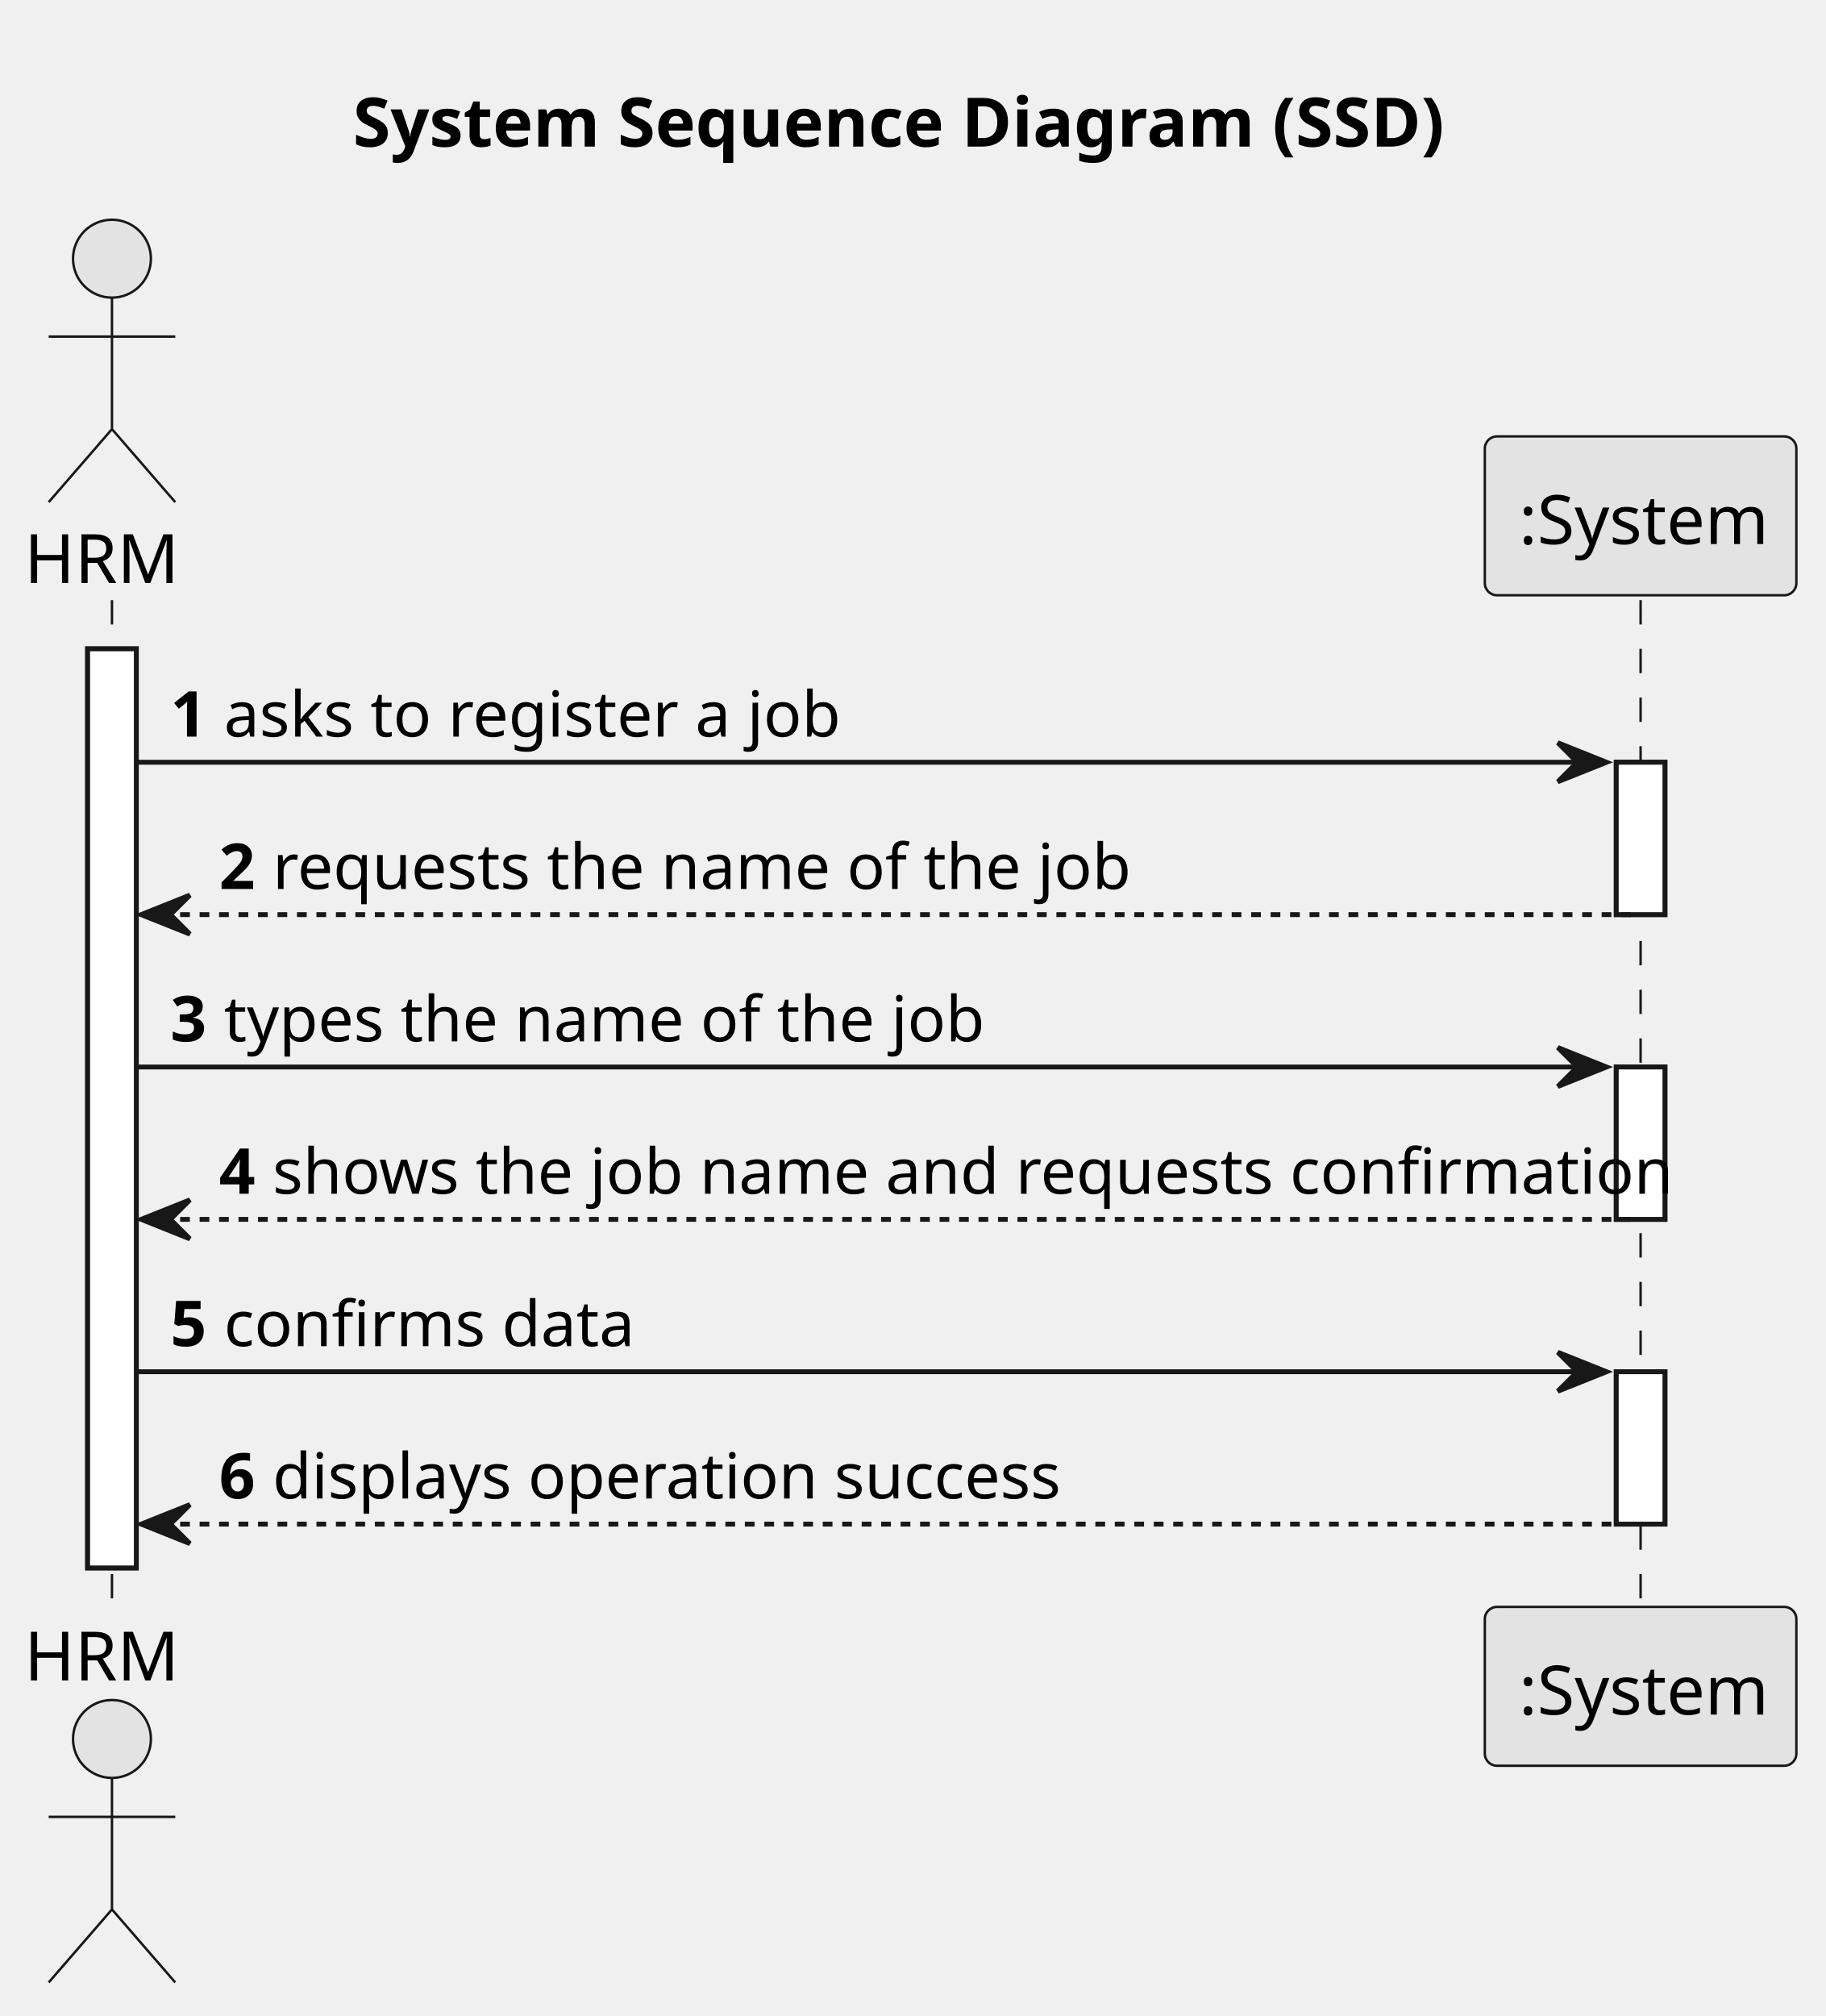
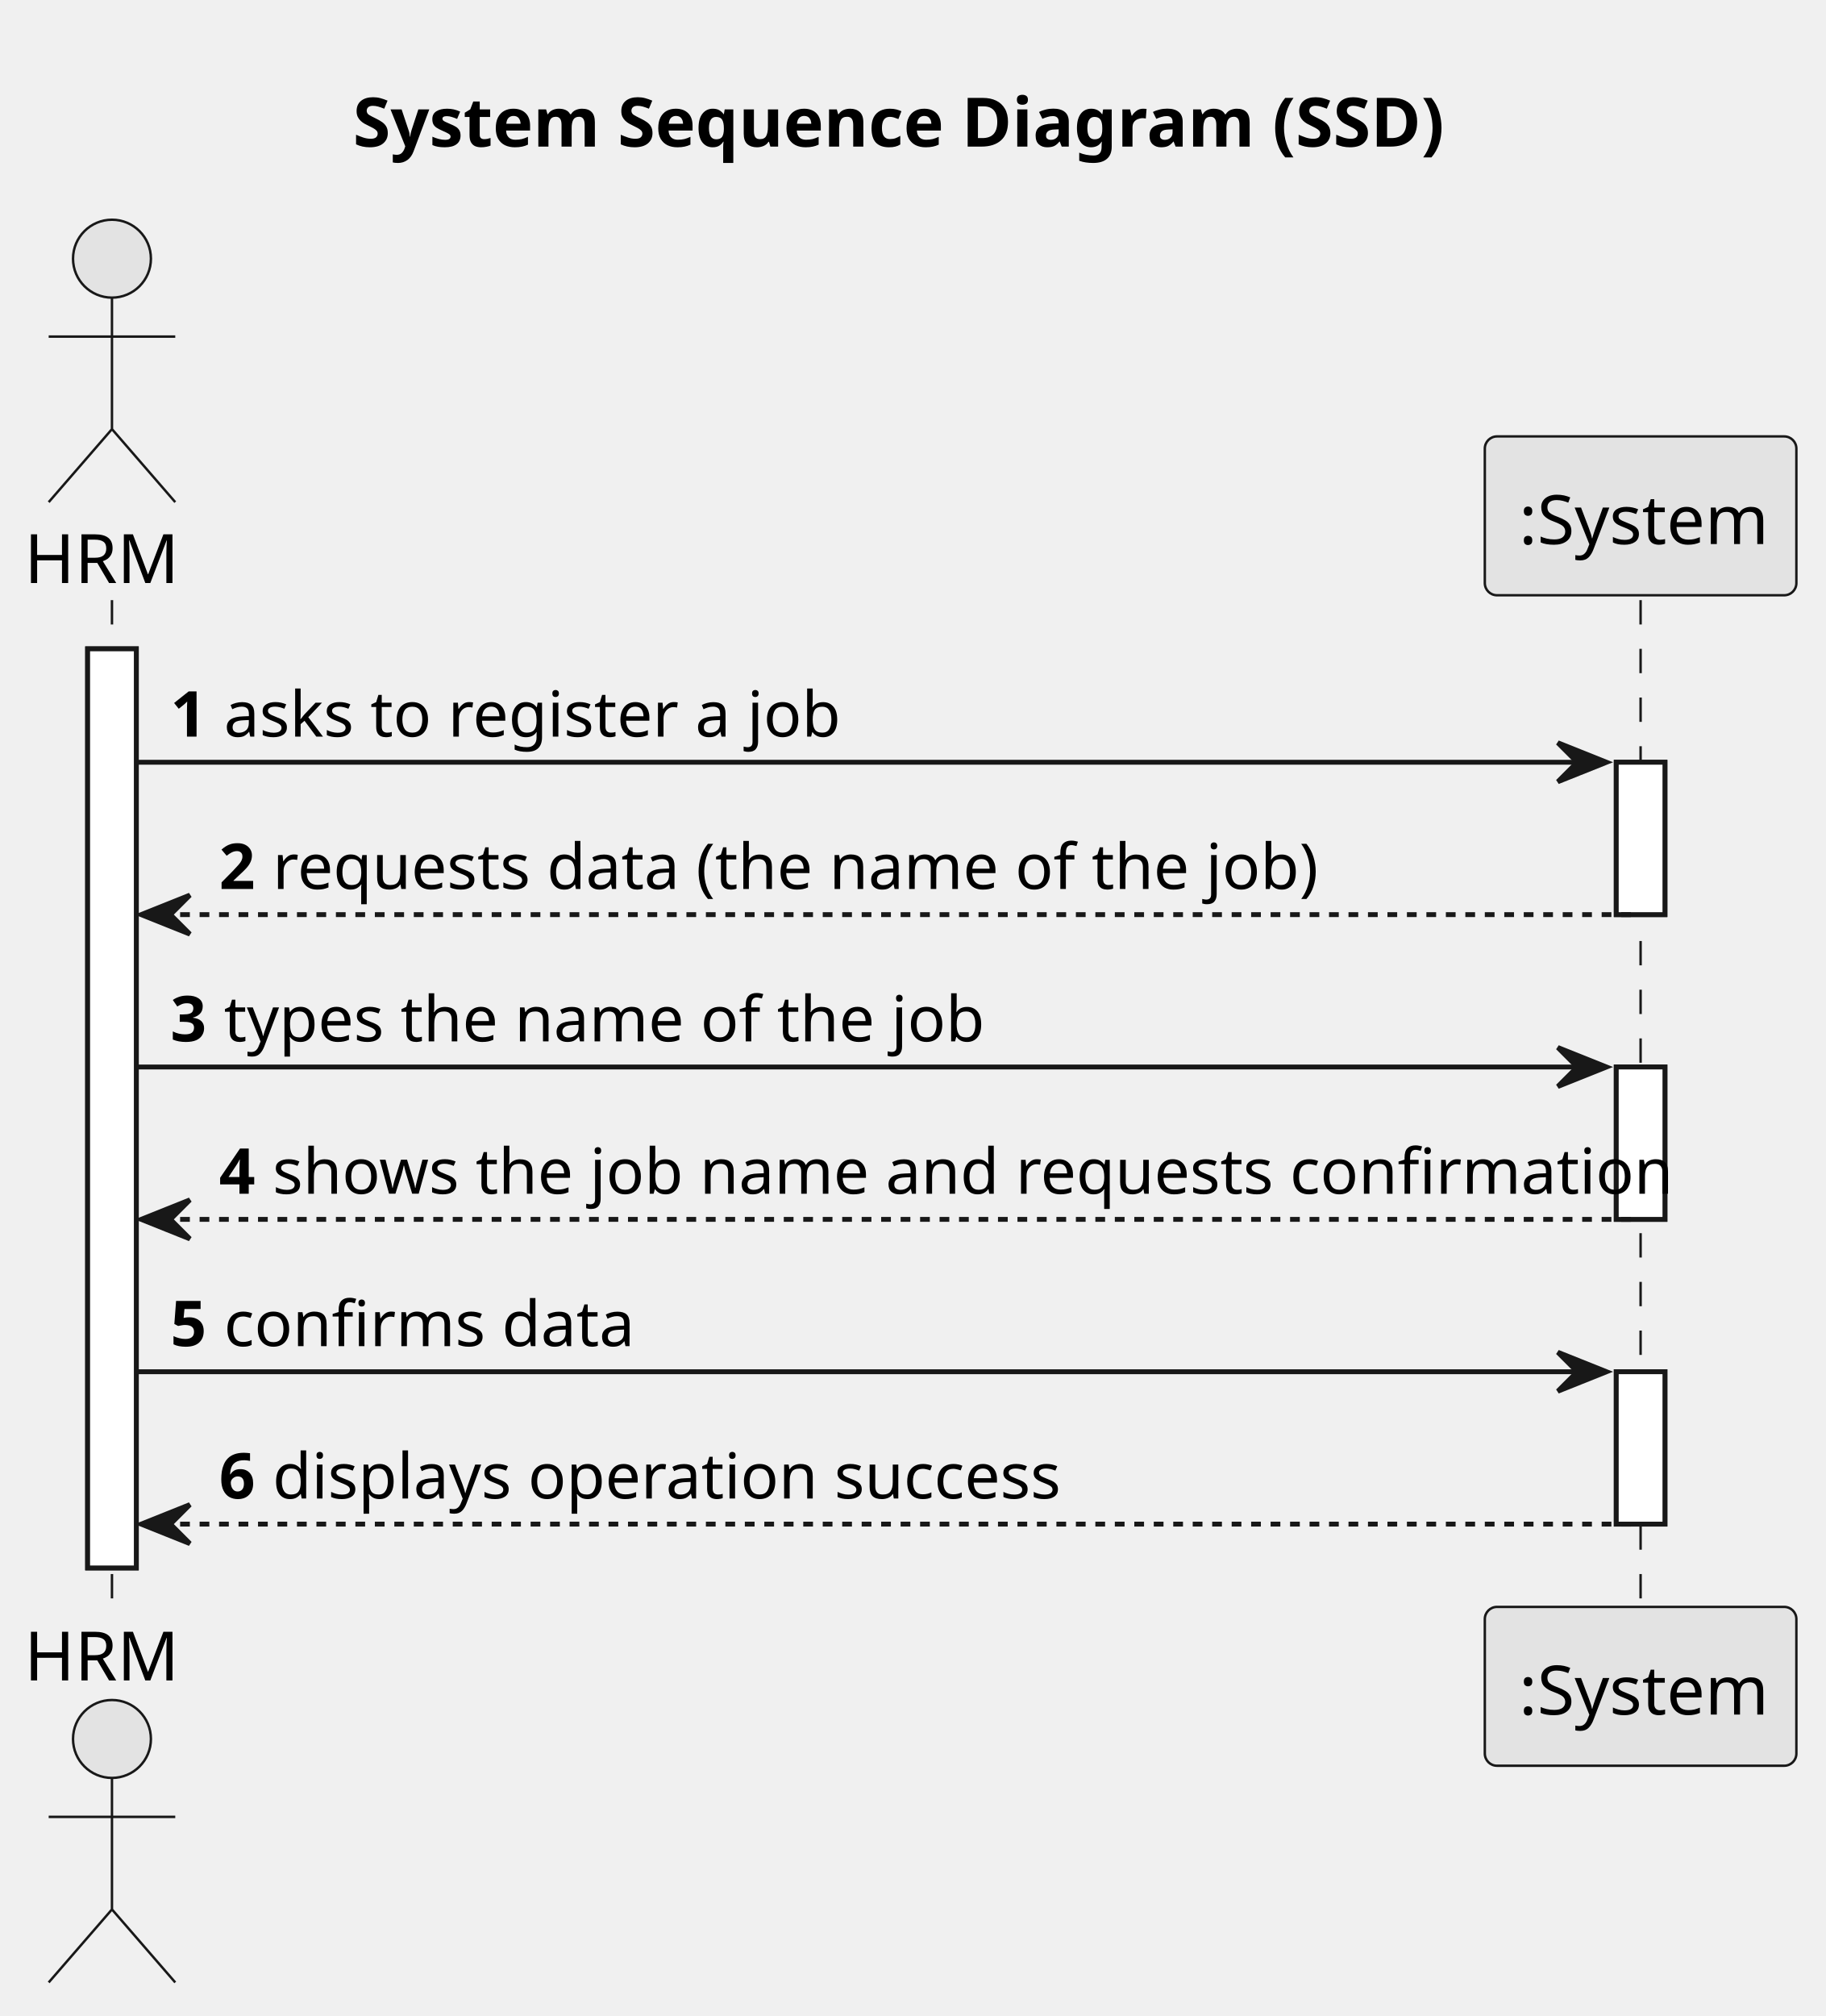
<svg xmlns="http://www.w3.org/2000/svg" contentStyleType="text/css" height="414px" preserveAspectRatio="none" style="width:375px;height:414px;background:#FFFFFF;" version="1.1" viewBox="0 0 375 414" width="375px" zoomAndPan="magnify">
  <defs />
  <g>
    <text fill="#000000" font-family="sans-serif" font-size="14" font-weight="bold" lengthAdjust="spacing" textLength="228" x="72.5" y="30.107">System Sequence Diagram (SSD)</text>
    <rect fill="#FFFFFF" height="188.746" style="stroke:#181818;stroke-width:1.0;" width="10" x="18" y="133.242" />
    <rect fill="#FFFFFF" height="31.291" style="stroke:#181818;stroke-width:1.0;" width="10" x="332" y="156.533" />
    <rect fill="#FFFFFF" height="31.291" style="stroke:#181818;stroke-width:1.0;" width="10" x="332" y="219.115" />
    <rect fill="#FFFFFF" height="31.291" style="stroke:#181818;stroke-width:1.0;" width="10" x="332" y="281.697" />
    <line style="stroke:#181818;stroke-width:0.5;stroke-dasharray:5.0,5.0;" x1="23" x2="23" y1="123.242" y2="330.988" />
    <line style="stroke:#181818;stroke-width:0.5;stroke-dasharray:5.0,5.0;" x1="337" x2="337" y1="123.242" y2="330.988" />
    <text fill="#000000" font-family="sans-serif" font-size="14" lengthAdjust="spacing" textLength="30" x="5" y="119.728">HRM</text>
    <ellipse cx="23" cy="53.121" fill="#E3E3E3" rx="8" ry="8" style="stroke:#181818;stroke-width:0.5;" />
    <path d="M23,61.121 L23,88.121 M10,69.121 L36,69.121 M23,88.121 L10,103.121 M23,88.121 L36,103.121 " fill="none" style="stroke:#181818;stroke-width:0.5;" />
    <text fill="#000000" font-family="sans-serif" font-size="14" lengthAdjust="spacing" textLength="30" x="5" y="345.096">HRM</text>
    <ellipse cx="23" cy="357.109" fill="#E3E3E3" rx="8" ry="8" style="stroke:#181818;stroke-width:0.5;" />
    <path d="M23,365.109 L23,392.109 M10,373.109 L36,373.109 M23,392.109 L10,407.109 M23,392.109 L36,407.109 " fill="none" style="stroke:#181818;stroke-width:0.5;" />
    <rect fill="#E3E3E3" height="32.621" rx="2.5" ry="2.5" style="stroke:#181818;stroke-width:0.5;" width="64" x="305" y="89.621" />
    <text fill="#000000" font-family="sans-serif" font-size="14" lengthAdjust="spacing" textLength="50" x="312" y="111.728">:System</text>
    <rect fill="#E3E3E3" height="32.621" rx="2.5" ry="2.5" style="stroke:#181818;stroke-width:0.5;" width="64" x="305" y="329.988" />
    <text fill="#000000" font-family="sans-serif" font-size="14" lengthAdjust="spacing" textLength="50" x="312" y="352.096">:System</text>
    <rect fill="#FFFFFF" height="188.746" style="stroke:#181818;stroke-width:1.0;" width="10" x="18" y="133.242" />
    <rect fill="#FFFFFF" height="31.291" style="stroke:#181818;stroke-width:1.0;" width="10" x="332" y="156.533" />
    <rect fill="#FFFFFF" height="31.291" style="stroke:#181818;stroke-width:1.0;" width="10" x="332" y="219.115" />
    <rect fill="#FFFFFF" height="31.291" style="stroke:#181818;stroke-width:1.0;" width="10" x="332" y="281.697" />
    <polygon fill="#181818" points="320,152.533,330,156.533,320,160.533,324,156.533" style="stroke:#181818;stroke-width:1.0;" />
    <line style="stroke:#181818;stroke-width:1.0;" x1="28" x2="326" y1="156.533" y2="156.533" />
    <text fill="#000000" font-family="sans-serif" font-size="13" font-weight="bold" lengthAdjust="spacing" textLength="7" x="35" y="151.27">1</text>
    <text fill="#000000" font-family="sans-serif" font-size="13" lengthAdjust="spacing" textLength="126" x="46" y="151.27">asks to  register a job</text>
    <polygon fill="#181818" points="39,183.824,29,187.824,39,191.824,35,187.824" style="stroke:#181818;stroke-width:1.0;" />
    <line style="stroke:#181818;stroke-width:1.0;stroke-dasharray:2.0,2.0;" x1="33" x2="336" y1="187.824" y2="187.824" />
    <text fill="#000000" font-family="sans-serif" font-size="13" font-weight="bold" lengthAdjust="spacing" textLength="7" x="45" y="182.561">2</text>
-     <text fill="#000000" font-family="sans-serif" font-size="13" lengthAdjust="spacing" textLength="165" x="56" y="182.561">requests the name of the job</text>
+     <text fill="#000000" font-family="sans-serif" font-size="13" lengthAdjust="spacing" textLength="202" x="56" y="182.561">requests data (the name of the job)</text>
    <polygon fill="#181818" points="320,215.115,330,219.115,320,223.115,324,219.115" style="stroke:#181818;stroke-width:1.0;" />
    <line style="stroke:#181818;stroke-width:1.0;" x1="28" x2="326" y1="219.115" y2="219.115" />
    <text fill="#000000" font-family="sans-serif" font-size="13" font-weight="bold" lengthAdjust="spacing" textLength="7" x="35" y="213.852">3</text>
    <text fill="#000000" font-family="sans-serif" font-size="13" lengthAdjust="spacing" textLength="147" x="46" y="213.852">types the name of the job</text>
    <polygon fill="#181818" points="39,246.406,29,250.406,39,254.406,35,250.406" style="stroke:#181818;stroke-width:1.0;" />
    <line style="stroke:#181818;stroke-width:1.0;stroke-dasharray:2.0,2.0;" x1="33" x2="336" y1="250.406" y2="250.406" />
    <text fill="#000000" font-family="sans-serif" font-size="13" font-weight="bold" lengthAdjust="spacing" textLength="7" x="45" y="245.144">4</text>
    <text fill="#000000" font-family="sans-serif" font-size="13" lengthAdjust="spacing" textLength="269" x="56" y="245.144">shows the job name and requests confirmation</text>
    <polygon fill="#181818" points="320,277.697,330,281.697,320,285.697,324,281.697" style="stroke:#181818;stroke-width:1.0;" />
    <line style="stroke:#181818;stroke-width:1.0;" x1="28" x2="326" y1="281.697" y2="281.697" />
    <text fill="#000000" font-family="sans-serif" font-size="13" font-weight="bold" lengthAdjust="spacing" textLength="7" x="35" y="276.435">5</text>
    <text fill="#000000" font-family="sans-serif" font-size="13" lengthAdjust="spacing" textLength="78" x="46" y="276.435">confirms data</text>
    <polygon fill="#181818" points="39,308.988,29,312.988,39,316.988,35,312.988" style="stroke:#181818;stroke-width:1.0;" />
    <line style="stroke:#181818;stroke-width:1.0;stroke-dasharray:2.0,2.0;" x1="33" x2="336" y1="312.988" y2="312.988" />
    <text fill="#000000" font-family="sans-serif" font-size="13" font-weight="bold" lengthAdjust="spacing" textLength="7" x="45" y="307.726">6</text>
    <text fill="#000000" font-family="sans-serif" font-size="13" lengthAdjust="spacing" textLength="158" x="56" y="307.726">displays operation success</text>
  </g>
</svg>
